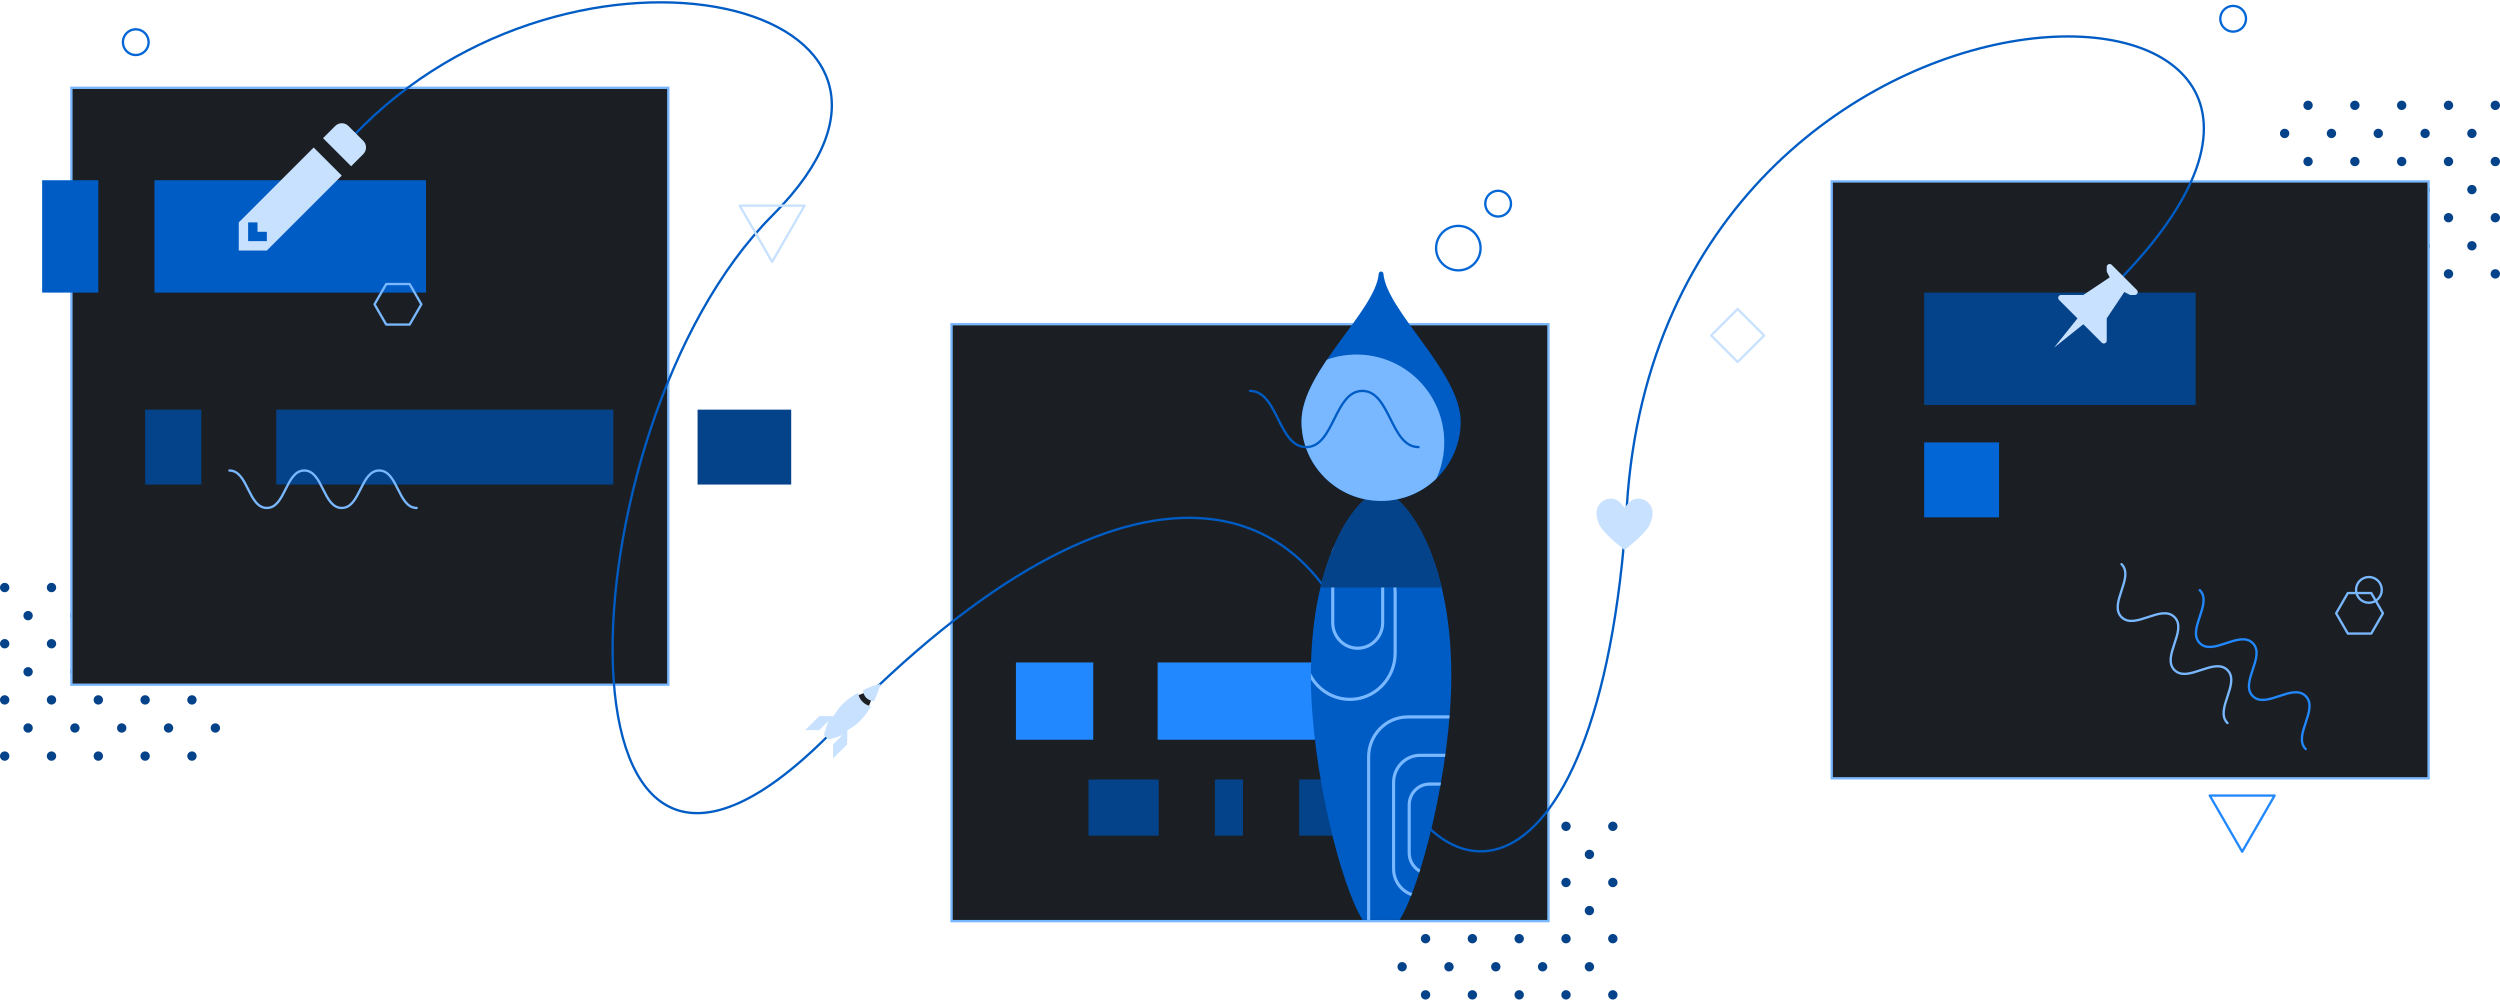
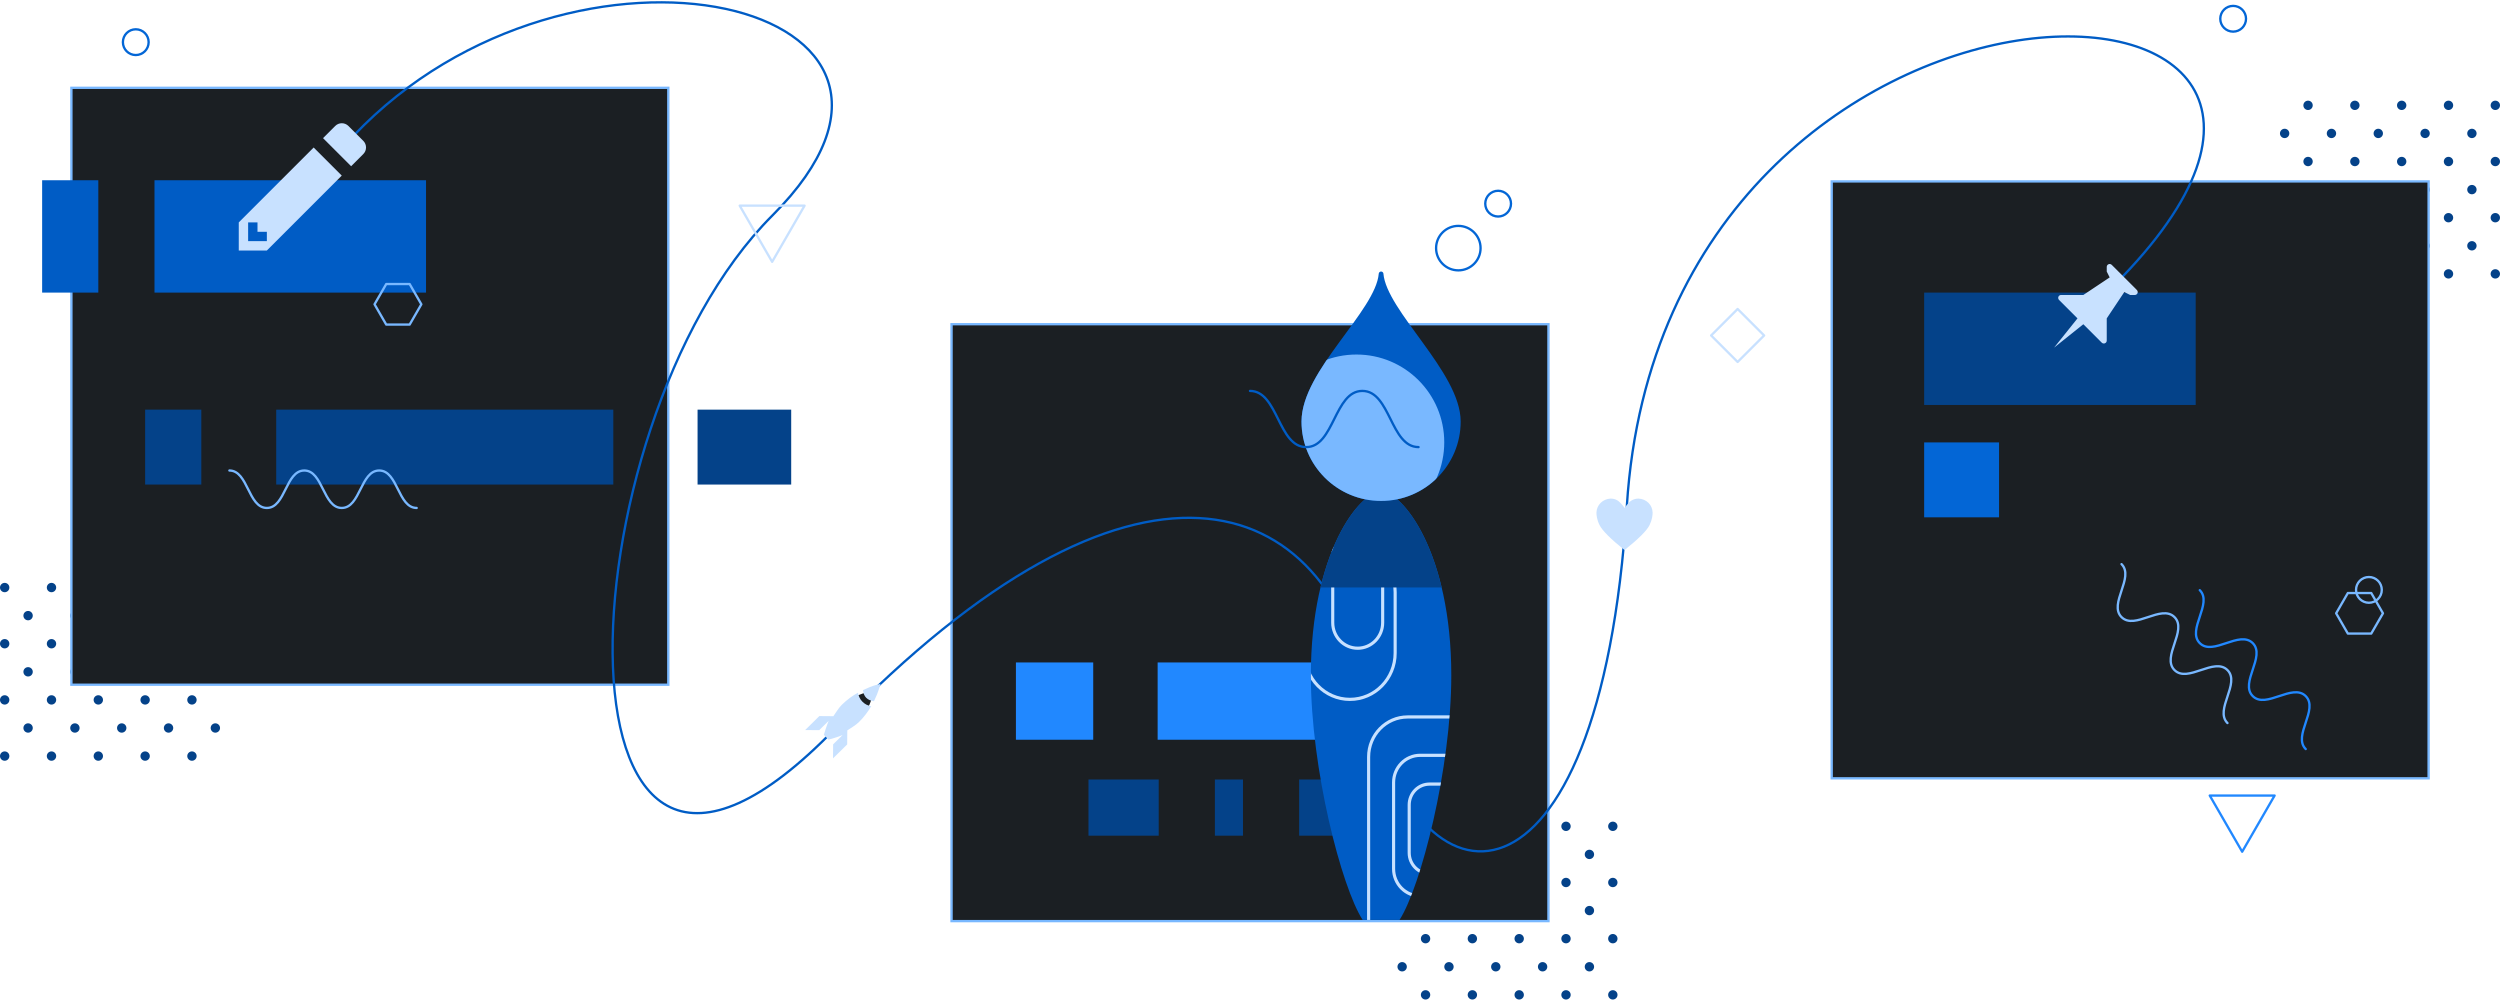
<svg xmlns="http://www.w3.org/2000/svg" width="100%" viewBox="0 0 1068 427" fill="none">
  <path d="M1064 45C1064 46.105 1064.9 47 1066 47C1067.1 47 1068 46.105 1068 45C1068 43.895 1067.1 43 1066 43C1064.9 43 1064 43.895 1064 45Z" fill="#044289" />
  <path d="M1044 45C1044 46.105 1044.9 47 1046 47C1047.1 47 1048 46.105 1048 45C1048 43.895 1047.1 43 1046 43C1044.9 43 1044 43.895 1044 45Z" fill="#044289" />
  <path d="M1024 45C1024 46.105 1024.9 47 1026 47C1027.1 47 1028 46.105 1028 45C1028 43.895 1027.1 43 1026 43C1024.9 43 1024 43.895 1024 45Z" fill="#044289" />
  <path d="M1004 45C1004 46.105 1004.9 47 1006 47C1007.1 47 1008 46.105 1008 45C1008 43.895 1007.1 43 1006 43C1004.9 43 1004 43.895 1004 45Z" fill="#044289" />
  <path d="M984 45C984 46.105 984.895 47 986 47C987.105 47 988 46.105 988 45C988 43.895 987.105 43 986 43C984.895 43 984 43.895 984 45Z" fill="#044289" />
  <path d="M1054 57C1054 58.105 1054.9 59 1056 59C1057.1 59 1058 58.105 1058 57C1058 55.895 1057.1 55 1056 55C1054.9 55 1054 55.895 1054 57Z" fill="#044289" />
  <path d="M1034 57C1034 58.105 1034.9 59 1036 59C1037.1 59 1038 58.105 1038 57C1038 55.895 1037.1 55 1036 55C1034.9 55 1034 55.895 1034 57Z" fill="#044289" />
  <path d="M1014 57C1014 58.105 1014.9 59 1016 59C1017.1 59 1018 58.105 1018 57C1018 55.895 1017.1 55 1016 55C1014.9 55 1014 55.895 1014 57Z" fill="#044289" />
  <path d="M994 57C994 58.105 994.895 59 996 59C997.105 59 998 58.105 998 57C998 55.895 997.105 55 996 55C994.895 55 994 55.895 994 57Z" fill="#044289" />
  <path d="M974 57C974 58.105 974.895 59 976 59C977.105 59 978 58.105 978 57C978 55.895 977.105 55 976 55C974.895 55 974 55.895 974 57Z" fill="#044289" />
  <path d="M1064 69C1064 70.105 1064.9 71 1066 71C1067.1 71 1068 70.105 1068 69C1068 67.895 1067.1 67 1066 67C1064.9 67 1064 67.895 1064 69Z" fill="#044289" />
  <path d="M1044 69C1044 70.105 1044.9 71 1046 71C1047.1 71 1048 70.105 1048 69C1048 67.895 1047.1 67 1046 67C1044.9 67 1044 67.895 1044 69Z" fill="#044289" />
  <path d="M1024 69C1024 70.105 1024.9 71 1026 71C1027.1 71 1028 70.105 1028 69C1028 67.895 1027.1 67 1026 67C1024.9 67 1024 67.895 1024 69Z" fill="#044289" />
  <path d="M1004 69C1004 70.105 1004.9 71 1006 71C1007.1 71 1008 70.105 1008 69C1008 67.895 1007.1 67 1006 67C1004.9 67 1004 67.895 1004 69Z" fill="#044289" />
  <path d="M984 69C984 70.105 984.895 71 986 71C987.105 71 988 70.105 988 69C988 67.895 987.105 67 986 67C984.895 67 984 67.895 984 69Z" fill="#044289" />
  <path d="M1054 81C1054 82.105 1054.9 83 1056 83C1057.1 83 1058 82.105 1058 81C1058 79.895 1057.1 79 1056 79C1054.9 79 1054 79.895 1054 81Z" fill="#044289" />
  <path d="M1034 81C1034 82.105 1034.9 83 1036 83C1037.1 83 1038 82.105 1038 81C1038 79.895 1037.1 79 1036 79C1034.9 79 1034 79.895 1034 81Z" fill="#044289" />
  <path d="M1014 81C1014 82.105 1014.9 83 1016 83C1017.1 83 1018 82.105 1018 81C1018 79.895 1017.1 79 1016 79C1014.9 79 1014 79.895 1014 81Z" fill="#044289" />
  <path d="M994 81C994 82.105 994.895 83 996 83C997.105 83 998 82.105 998 81C998 79.895 997.105 79 996 79C994.895 79 994 79.895 994 81Z" fill="#044289" />
  <path d="M974 81C974 82.105 974.895 83 976 83C977.105 83 978 82.105 978 81C978 79.895 977.105 79 976 79C974.895 79 974 79.895 974 81Z" fill="#044289" />
  <path d="M1064 93C1064 94.105 1064.9 95 1066 95C1067.1 95 1068 94.105 1068 93C1068 91.895 1067.1 91 1066 91C1064.9 91 1064 91.895 1064 93Z" fill="#044289" />
  <path d="M1044 93C1044 94.105 1044.9 95 1046 95C1047.1 95 1048 94.105 1048 93C1048 91.895 1047.1 91 1046 91C1044.9 91 1044 91.895 1044 93Z" fill="#044289" />
  <path d="M1024 93C1024 94.105 1024.9 95 1026 95C1027.1 95 1028 94.105 1028 93C1028 91.895 1027.1 91 1026 91C1024.9 91 1024 91.895 1024 93Z" fill="#044289" />
  <path d="M1004 93C1004 94.105 1004.9 95 1006 95C1007.1 95 1008 94.105 1008 93C1008 91.895 1007.1 91 1006 91C1004.9 91 1004 91.895 1004 93Z" fill="#044289" />
  <path d="M984 93C984 94.105 984.895 95 986 95C987.105 95 988 94.105 988 93C988 91.895 987.105 91 986 91C984.895 91 984 91.895 984 93Z" fill="#044289" />
  <path d="M1054 105C1054 106.105 1054.9 107 1056 107C1057.1 107 1058 106.105 1058 105C1058 103.895 1057.1 103 1056 103C1054.9 103 1054 103.895 1054 105Z" fill="#044289" />
  <path d="M1034 105C1034 106.105 1034.9 107 1036 107C1037.1 107 1038 106.105 1038 105C1038 103.895 1037.1 103 1036 103C1034.9 103 1034 103.895 1034 105Z" fill="#044289" />
  <path d="M1014 105C1014 106.105 1014.9 107 1016 107C1017.1 107 1018 106.105 1018 105C1018 103.895 1017.1 103 1016 103C1014.9 103 1014 103.895 1014 105Z" fill="#044289" />
  <path d="M994 105C994 106.105 994.895 107 996 107C997.105 107 998 106.105 998 105C998 103.895 997.105 103 996 103C994.895 103 994 103.895 994 105Z" fill="#044289" />
  <path d="M974 105C974 106.105 974.895 107 976 107C977.105 107 978 106.105 978 105C978 103.895 977.105 103 976 103C974.895 103 974 103.895 974 105Z" fill="#044289" />
  <path d="M1064 117C1064 118.105 1064.9 119 1066 119C1067.1 119 1068 118.105 1068 117C1068 115.895 1067.1 115 1066 115C1064.9 115 1064 115.895 1064 117Z" fill="#044289" />
  <path d="M1044 117C1044 118.105 1044.9 119 1046 119C1047.1 119 1048 118.105 1048 117C1048 115.895 1047.1 115 1046 115C1044.9 115 1044 115.895 1044 117Z" fill="#044289" />
  <path d="M1024 117C1024 118.105 1024.9 119 1026 119C1027.1 119 1028 118.105 1028 117C1028 115.895 1027.1 115 1026 115C1024.9 115 1024 115.895 1024 117Z" fill="#044289" />
  <path d="M1004 117C1004 118.105 1004.9 119 1006 119C1007.1 119 1008 118.105 1008 117C1008 115.895 1007.1 115 1006 115C1004.9 115 1004 115.895 1004 117Z" fill="#044289" />
  <path d="M984 117C984 118.105 984.895 119 986 119C987.105 119 988 118.105 988 117C988 115.895 987.105 115 986 115C984.895 115 984 115.895 984 117Z" fill="#044289" />
  <rect x="782.5" y="77.5" width="255" height="255" fill="#1B1F23" stroke="#79B8FF" />
  <circle cx="954" cy="8.014" r="5.5" stroke="#0366D6" />
  <circle cx="58" cy="18.014" r="5.5" stroke="#0366D6" />
  <path d="M4 251C4 252.105 3.105 253 2 253C0.895 253 0 252.105 0 251C0 249.895 0.895 249 2 249C3.105 249 4 249.895 4 251Z" fill="#044289" />
  <path d="M24 251C24 252.105 23.105 253 22 253C20.895 253 20 252.105 20 251C20 249.895 20.895 249 22 249C23.105 249 24 249.895 24 251Z" fill="#044289" />
  <path d="M44 251C44 252.105 43.105 253 42 253C40.895 253 40 252.105 40 251C40 249.895 40.895 249 42 249C43.105 249 44 249.895 44 251Z" fill="#044289" />
  <path d="M64 251C64 252.105 63.105 253 62 253C60.895 253 60 252.105 60 251C60 249.895 60.895 249 62 249C63.105 249 64 249.895 64 251Z" fill="#044289" />
  <path d="M84 251C84 252.105 83.105 253 82 253C80.895 253 80 252.105 80 251C80 249.895 80.895 249 82 249C83.105 249 84 249.895 84 251Z" fill="#044289" />
  <path d="M14 263C14 264.105 13.105 265 12 265C10.895 265 10 264.105 10 263C10 261.895 10.895 261 12 261C13.105 261 14 261.895 14 263Z" fill="#044289" />
  <path d="M34 263C34 264.105 33.105 265 32 265C30.895 265 30 264.105 30 263C30 261.895 30.895 261 32 261C33.105 261 34 261.895 34 263Z" fill="#044289" />
  <path d="M54 263C54 264.105 53.105 265 52 265C50.895 265 50 264.105 50 263C50 261.895 50.895 261 52 261C53.105 261 54 261.895 54 263Z" fill="#044289" />
  <path d="M74 263C74 264.105 73.105 265 72 265C70.895 265 70 264.105 70 263C70 261.895 70.895 261 72 261C73.105 261 74 261.895 74 263Z" fill="#044289" />
  <path d="M94 263C94 264.105 93.105 265 92 265C90.895 265 90 264.105 90 263C90 261.895 90.895 261 92 261C93.105 261 94 261.895 94 263Z" fill="#044289" />
  <path d="M4 275C4 276.105 3.105 277 2 277C0.895 277 0 276.105 0 275C0 273.895 0.895 273 2 273C3.105 273 4 273.895 4 275Z" fill="#044289" />
  <path d="M24 275C24 276.105 23.105 277 22 277C20.895 277 20 276.105 20 275C20 273.895 20.895 273 22 273C23.105 273 24 273.895 24 275Z" fill="#044289" />
  <path d="M44 275C44 276.105 43.105 277 42 277C40.895 277 40 276.105 40 275C40 273.895 40.895 273 42 273C43.105 273 44 273.895 44 275Z" fill="#044289" />
  <path d="M64 275C64 276.105 63.105 277 62 277C60.895 277 60 276.105 60 275C60 273.895 60.895 273 62 273C63.105 273 64 273.895 64 275Z" fill="#044289" />
  <path d="M84 275C84 276.105 83.105 277 82 277C80.895 277 80 276.105 80 275C80 273.895 80.895 273 82 273C83.105 273 84 273.895 84 275Z" fill="#044289" />
  <path d="M14 287C14 288.105 13.105 289 12 289C10.895 289 10 288.105 10 287C10 285.895 10.895 285 12 285C13.105 285 14 285.895 14 287Z" fill="#044289" />
  <path d="M34 287C34 288.105 33.105 289 32 289C30.895 289 30 288.105 30 287C30 285.895 30.895 285 32 285C33.105 285 34 285.895 34 287Z" fill="#044289" />
  <path d="M54 287C54 288.105 53.105 289 52 289C50.895 289 50 288.105 50 287C50 285.895 50.895 285 52 285C53.105 285 54 285.895 54 287Z" fill="#044289" />
  <path d="M74 287C74 288.105 73.105 289 72 289C70.895 289 70 288.105 70 287C70 285.895 70.895 285 72 285C73.105 285 74 285.895 74 287Z" fill="#044289" />
  <path d="M94 287C94 288.105 93.105 289 92 289C90.895 289 90 288.105 90 287C90 285.895 90.895 285 92 285C93.105 285 94 285.895 94 287Z" fill="#044289" />
  <path d="M4 299C4 300.105 3.105 301 2 301C0.895 301 0 300.105 0 299C0 297.895 0.895 297 2 297C3.105 297 4 297.895 4 299Z" fill="#044289" />
  <path d="M24 299C24 300.105 23.105 301 22 301C20.895 301 20 300.105 20 299C20 297.895 20.895 297 22 297C23.105 297 24 297.895 24 299Z" fill="#044289" />
  <path d="M44 299C44 300.105 43.105 301 42 301C40.895 301 40 300.105 40 299C40 297.895 40.895 297 42 297C43.105 297 44 297.895 44 299Z" fill="#044289" />
  <path d="M64 299C64 300.105 63.105 301 62 301C60.895 301 60 300.105 60 299C60 297.895 60.895 297 62 297C63.105 297 64 297.895 64 299Z" fill="#044289" />
  <path d="M84 299C84 300.105 83.105 301 82 301C80.895 301 80 300.105 80 299C80 297.895 80.895 297 82 297C83.105 297 84 297.895 84 299Z" fill="#044289" />
  <path d="M14 311C14 312.105 13.105 313 12 313C10.895 313 10 312.105 10 311C10 309.895 10.895 309 12 309C13.105 309 14 309.895 14 311Z" fill="#044289" />
  <path d="M34 311C34 312.105 33.105 313 32 313C30.895 313 30 312.105 30 311C30 309.895 30.895 309 32 309C33.105 309 34 309.895 34 311Z" fill="#044289" />
  <path d="M54 311C54 312.105 53.105 313 52 313C50.895 313 50 312.105 50 311C50 309.895 50.895 309 52 309C53.105 309 54 309.895 54 311Z" fill="#044289" />
  <path d="M74 311C74 312.105 73.105 313 72 313C70.895 313 70 312.105 70 311C70 309.895 70.895 309 72 309C73.105 309 74 309.895 74 311Z" fill="#044289" />
  <path d="M94 311C94 312.105 93.105 313 92 313C90.895 313 90 312.105 90 311C90 309.895 90.895 309 92 309C93.105 309 94 309.895 94 311Z" fill="#044289" />
  <path d="M4 323C4 324.105 3.105 325 2 325C0.895 325 0 324.105 0 323C0 321.895 0.895 321 2 321C3.105 321 4 321.895 4 323Z" fill="#044289" />
  <path d="M24 323C24 324.105 23.105 325 22 325C20.895 325 20 324.105 20 323C20 321.895 20.895 321 22 321C23.105 321 24 321.895 24 323Z" fill="#044289" />
  <path d="M44 323C44 324.105 43.105 325 42 325C40.895 325 40 324.105 40 323C40 321.895 40.895 321 42 321C43.105 321 44 321.895 44 323Z" fill="#044289" />
  <path d="M64 323C64 324.105 63.105 325 62 325C60.895 325 60 324.105 60 323C60 321.895 60.895 321 62 321C63.105 321 64 321.895 64 323Z" fill="#044289" />
  <path d="M84 323C84 324.105 83.105 325 82 325C80.895 325 80 324.105 80 323C80 321.895 80.895 321 82 321C83.105 321 84 321.895 84 323Z" fill="#044289" />
  <rect x="30.5" y="37.514" width="255" height="255" fill="#1B1F23" stroke="#79B8FF" />
  <path fill-rule="evenodd" clip-rule="evenodd" d="M596 303H588L594 289L576 307H584L578 321L596 303V303Z" fill="#C8E1FF" />
  <rect x="62" y="175" width="24" height="32" fill="#044289" />
  <rect x="118" y="175" width="144" height="32" fill="#044289" />
  <rect x="298" y="175" width="40" height="32" fill="#044289" />
  <rect x="18" y="77" width="24" height="48" fill="#005CC5" />
  <rect x="66" y="77" width="116" height="48" fill="#005CC5" />
  <path d="M178 217C170 217 170 201 162 201C154 201 154 217 146 217C138 217 138 201 130 201C122 201 122 217 114 217C106 217 106 201 98 201" stroke="#79B8FF" stroke-linecap="round" stroke-linejoin="round" />
  <path d="M180 130L175 138.66H165L160 130L165 121.34H175L180 130Z" stroke="#79B8FF" stroke-linecap="round" stroke-linejoin="round" />
  <rect x="742.313" y="132" width="16" height="16" transform="rotate(45 742.313 132)" stroke="#C8E1FF" stroke-linejoin="round" />
  <path d="M687 353C687 354.105 687.895 355 689 355C690.105 355 691 354.105 691 353C691 351.895 690.105 351 689 351C687.895 351 687 351.895 687 353Z" fill="#044289" />
  <path d="M667 353C667 354.105 667.895 355 669 355C670.105 355 671 354.105 671 353C671 351.895 670.105 351 669 351C667.895 351 667 351.895 667 353Z" fill="#044289" />
  <path d="M647 353C647 354.105 647.895 355 649 355C650.105 355 651 354.105 651 353C651 351.895 650.105 351 649 351C647.895 351 647 351.895 647 353Z" fill="#044289" />
  <path d="M627 353C627 354.105 627.895 355 629 355C630.105 355 631 354.105 631 353C631 351.895 630.105 351 629 351C627.895 351 627 351.895 627 353Z" fill="#044289" />
  <path d="M607 353C607 354.105 607.895 355 609 355C610.105 355 611 354.105 611 353C611 351.895 610.105 351 609 351C607.895 351 607 351.895 607 353Z" fill="#044289" />
  <path d="M677 365C677 366.105 677.895 367 679 367C680.105 367 681 366.105 681 365C681 363.895 680.105 363 679 363C677.895 363 677 363.895 677 365Z" fill="#044289" />
  <path d="M657 365C657 366.105 657.895 367 659 367C660.105 367 661 366.105 661 365C661 363.895 660.105 363 659 363C657.895 363 657 363.895 657 365Z" fill="#044289" />
  <path d="M637 365C637 366.105 637.895 367 639 367C640.105 367 641 366.105 641 365C641 363.895 640.105 363 639 363C637.895 363 637 363.895 637 365Z" fill="#044289" />
  <path d="M617 365C617 366.105 617.895 367 619 367C620.105 367 621 366.105 621 365C621 363.895 620.105 363 619 363C617.895 363 617 363.895 617 365Z" fill="#044289" />
  <path d="M597 365C597 366.105 597.895 367 599 367C600.105 367 601 366.105 601 365C601 363.895 600.105 363 599 363C597.895 363 597 363.895 597 365Z" fill="#044289" />
  <path d="M687 377C687 378.105 687.895 379 689 379C690.105 379 691 378.105 691 377C691 375.895 690.105 375 689 375C687.895 375 687 375.895 687 377Z" fill="#044289" />
  <path d="M667 377C667 378.105 667.895 379 669 379C670.105 379 671 378.105 671 377C671 375.895 670.105 375 669 375C667.895 375 667 375.895 667 377Z" fill="#044289" />
  <path d="M647 377C647 378.105 647.895 379 649 379C650.105 379 651 378.105 651 377C651 375.895 650.105 375 649 375C647.895 375 647 375.895 647 377Z" fill="#044289" />
  <path d="M627 377C627 378.105 627.895 379 629 379C630.105 379 631 378.105 631 377C631 375.895 630.105 375 629 375C627.895 375 627 375.895 627 377Z" fill="#044289" />
  <path d="M607 377C607 378.105 607.895 379 609 379C610.105 379 611 378.105 611 377C611 375.895 610.105 375 609 375C607.895 375 607 375.895 607 377Z" fill="#044289" />
  <path d="M677 389C677 390.105 677.895 391 679 391C680.105 391 681 390.105 681 389C681 387.895 680.105 387 679 387C677.895 387 677 387.895 677 389Z" fill="#044289" />
  <path d="M657 389C657 390.105 657.895 391 659 391C660.105 391 661 390.105 661 389C661 387.895 660.105 387 659 387C657.895 387 657 387.895 657 389Z" fill="#044289" />
  <path d="M637 389C637 390.105 637.895 391 639 391C640.105 391 641 390.105 641 389C641 387.895 640.105 387 639 387C637.895 387 637 387.895 637 389Z" fill="#044289" />
  <path d="M617 389C617 390.105 617.895 391 619 391C620.105 391 621 390.105 621 389C621 387.895 620.105 387 619 387C617.895 387 617 387.895 617 389Z" fill="#044289" />
  <path d="M597 389C597 390.105 597.895 391 599 391C600.105 391 601 390.105 601 389C601 387.895 600.105 387 599 387C597.895 387 597 387.895 597 389Z" fill="#044289" />
  <path d="M687 401C687 402.105 687.895 403 689 403C690.105 403 691 402.105 691 401C691 399.895 690.105 399 689 399C687.895 399 687 399.895 687 401Z" fill="#044289" />
  <path d="M667 401C667 402.105 667.895 403 669 403C670.105 403 671 402.105 671 401C671 399.895 670.105 399 669 399C667.895 399 667 399.895 667 401Z" fill="#044289" />
  <path d="M647 401C647 402.105 647.895 403 649 403C650.105 403 651 402.105 651 401C651 399.895 650.105 399 649 399C647.895 399 647 399.895 647 401Z" fill="#044289" />
  <path d="M627 401C627 402.105 627.895 403 629 403C630.105 403 631 402.105 631 401C631 399.895 630.105 399 629 399C627.895 399 627 399.895 627 401Z" fill="#044289" />
  <path d="M607 401C607 402.105 607.895 403 609 403C610.105 403 611 402.105 611 401C611 399.895 610.105 399 609 399C607.895 399 607 399.895 607 401Z" fill="#044289" />
  <path d="M677 413C677 414.105 677.895 415 679 415C680.105 415 681 414.105 681 413C681 411.895 680.105 411 679 411C677.895 411 677 411.895 677 413Z" fill="#044289" />
  <path d="M657 413C657 414.105 657.895 415 659 415C660.105 415 661 414.105 661 413C661 411.895 660.105 411 659 411C657.895 411 657 411.895 657 413Z" fill="#044289" />
  <path d="M637 413C637 414.105 637.895 415 639 415C640.105 415 641 414.105 641 413C641 411.895 640.105 411 639 411C637.895 411 637 411.895 637 413Z" fill="#044289" />
  <path d="M617 413C617 414.105 617.895 415 619 415C620.105 415 621 414.105 621 413C621 411.895 620.105 411 619 411C617.895 411 617 411.895 617 413Z" fill="#044289" />
  <path d="M597 413C597 414.105 597.895 415 599 415C600.105 415 601 414.105 601 413C601 411.895 600.105 411 599 411C597.895 411 597 411.895 597 413Z" fill="#044289" />
  <path d="M687 425C687 426.105 687.895 427 689 427C690.105 427 691 426.105 691 425C691 423.895 690.105 423 689 423C687.895 423 687 423.895 687 425Z" fill="#044289" />
  <path d="M667 425C667 426.105 667.895 427 669 427C670.105 427 671 426.105 671 425C671 423.895 670.105 423 669 423C667.895 423 667 423.895 667 425Z" fill="#044289" />
  <path d="M647 425C647 426.105 647.895 427 649 427C650.105 427 651 426.105 651 425C651 423.895 650.105 423 649 423C647.895 423 647 423.895 647 425Z" fill="#044289" />
  <path d="M627 425C627 426.105 627.895 427 629 427C630.105 427 631 426.105 631 425C631 423.895 630.105 423 629 423C627.895 423 627 423.895 627 425Z" fill="#044289" />
  <path d="M607 425C607 426.105 607.895 427 609 427C610.105 427 611 426.105 611 425C611 423.895 610.105 423 609 423C607.895 423 607 423.895 607 425Z" fill="#044289" />
  <rect x="406.5" y="138.5" width="255" height="255" fill="#1B1F23" stroke="#79B8FF" />
  <rect width="116" height="48" transform="matrix(-1 0 0 1 938 125)" fill="#044289" />
  <rect width="32" height="32" transform="matrix(-1 0 0 1 854 189)" fill="#0366D6" />
  <path d="M1018 262L1013 270.66H1003L998 262L1003 253.34H1013L1018 262Z" stroke="#79B8FF" stroke-linecap="round" stroke-linejoin="round" />
  <path d="M971.713 339.856L957.856 363.856L944 339.856L971.713 339.856Z" stroke="#2188FF" stroke-linecap="round" stroke-linejoin="round" />
  <circle cx="1012" cy="252" r="5.5" stroke="#79B8FF" />
  <path d="M985 320C979.343 314.343 990.657 303.029 985 297.373C979.343 291.716 968.029 303.029 962.373 297.373C956.716 291.716 968.029 280.402 962.373 274.745C956.716 269.088 945.402 280.402 939.745 274.745C934.088 269.088 945.402 257.775 939.745 252.118" stroke="#2188FF" stroke-linecap="round" stroke-linejoin="round" />
  <path d="M951.568 308.882C945.912 303.225 957.225 291.912 951.568 286.255C945.912 280.598 934.598 291.912 928.941 286.255C923.284 280.598 934.598 269.284 928.941 263.627C923.284 257.971 911.97 269.284 906.314 263.627C900.657 257.971 911.97 246.657 906.314 241" stroke="#79B8FF" stroke-linecap="round" stroke-linejoin="round" />
  <path d="M151 58.014C245 -40.986 421 1.014 330 92.014C239 183.014 230.256 442.231 357 311.014C484.5 179.014 567.5 208.014 585 298.514C603.341 393.366 683.384 399.698 695 216.014C711 -36.986 1054.5 -29.486 903 122.014" stroke="#005CC5" />
  <path fill-rule="evenodd" clip-rule="evenodd" d="M900 114.014V116.014L901.25 118.514L890 126.014H880.5C879.4 126.014 878.825 127.339 879.65 128.164L887.5 136.014L877.5 148.514L890 138.514L897.85 146.364C898.675 147.189 900 146.589 900 145.514V136.014L907.5 124.764L910 126.014H912C913.1 126.014 913.675 124.689 912.85 123.864L902.15 113.164C901.325 112.339 900 112.939 900 114.014V114.014Z" fill="#C8E1FF" />
  <ellipse cx="363.305" cy="304.896" rx="11.79" ry="4.337" transform="rotate(-44.8239 363.305 304.896)" fill="#1B1F23" />
  <path fill-rule="evenodd" clip-rule="evenodd" d="M368.412 299.747C367.877 299.202 367.482 298.639 367.168 297.976C366.853 297.353 366.639 296.652 366.506 295.93C365.34 296.58 364.173 297.31 363.026 298.16C361.858 299.03 360.73 300.02 359.62 301.09C358.208 302.478 356.929 304.687 356.018 305.959L350.018 305.907L343.966 311.874L349.965 311.927L354 307.962C353.307 309.496 351.908 313.904 351.948 313.944L353.93 315.961C353.97 316.002 358.401 314.72 359.948 314.014L355.913 317.979L355.86 323.978L361.913 318.031L361.965 312.031C363.253 311.142 365.484 309.882 366.896 308.514C368.005 307.424 369.015 306.273 369.865 305.14C370.755 303.988 371.506 302.834 372.175 301.72C371.457 301.554 370.779 301.328 370.121 301.022C369.504 300.697 368.948 300.292 368.412 299.747ZM376.139 292.154C376.139 292.154 375.952 292.913 375.52 294.269C375.108 295.665 374.393 297.419 373.354 299.57C371.956 299.398 370.82 298.888 370.047 298.101C369.274 297.315 368.803 296.21 368.675 294.809C370.844 293.788 372.591 293.083 373.974 292.695C375.378 292.308 376.139 292.154 376.139 292.154Z" fill="#C8E1FF" />
  <path fill-rule="evenodd" clip-rule="evenodd" d="M102 95.014V107.014H114L146 75.014L134 63.014L102 95.014ZM114 103.014H106V95.014H110V99.014H114V103.014ZM155.2 65.814L150 71.014L138 59.014L143.2 53.814C144.76 52.254 147.28 52.254 148.84 53.814L155.2 60.174C156.76 61.734 156.76 64.254 155.2 65.814Z" fill="#C8E1FF" />
  <path fill-rule="evenodd" clip-rule="evenodd" d="M700 213C698.06 213 696.62 213.84 695.6 215C694.58 216.16 694.04 216.84 694 217C693.96 216.84 693.44 216.16 692.4 215C691.36 213.84 690.06 213 688 213C684.736 213.172 682.093 215.665 682 219C682 220.04 682.18 222.04 683.34 224.34C684.5 226.64 688.02 230.22 694 235C699.96 230.22 703.54 226.66 704.68 224.34C705.82 222.02 706 220 706 219C705.906 215.62 703.316 213.175 700 213Z" fill="#C8E1FF" />
  <path d="M343.713 87.856L329.856 111.856L316 87.856L343.713 87.856Z" stroke="#C8E1FF" stroke-linejoin="round" />
  <circle cx="623" cy="106" r="9.5" stroke="#0366D6" />
  <circle cx="640" cy="87" r="5.5" stroke="#0366D6" />
  <rect x="465" y="333" width="30" height="24" fill="#044289" />
  <rect x="555" y="333" width="30" height="24" fill="#044289" />
  <rect x="519" y="333" width="12" height="24" fill="#044289" />
  <rect x="434" y="283" width="33.024" height="33.016" fill="#2188FF" />
  <rect x="494.543" y="283" width="88.063" height="33.016" fill="#2188FF" />
  <path fill-rule="evenodd" clip-rule="evenodd" d="M597.867 393C606.931 378.963 619.996 328.425 619.996 288.526C619.996 236.105 599.2 209.999 589.996 209.999C580.791 209.999 559.996 236.105 559.996 288.526C559.996 328.425 573.061 378.963 582.125 393H597.867Z" fill="#005CC5" />
  <mask id="mask0" mask-type="alpha" maskUnits="userSpaceOnUse" x="559" y="209" width="61" height="184">
    <path fill-rule="evenodd" clip-rule="evenodd" d="M597.867 393C606.931 378.963 619.996 328.425 619.996 288.526C619.996 236.105 599.2 209.999 589.996 209.999C580.791 209.999 559.996 236.105 559.996 288.526C559.996 328.425 573.061 378.963 582.125 393H597.867Z" fill="#005CC5" />
  </mask>
  <g mask="url(#mask0)">
-     <path fill-rule="evenodd" clip-rule="evenodd" d="M591.341 244.146C591.341 237.735 586.267 232.537 580.008 232.537C573.749 232.537 568.675 237.735 568.675 244.146V265.997C568.675 272.408 573.749 277.605 580.008 277.605C586.267 277.605 591.341 272.408 591.341 265.997V244.146ZM580.008 233.903C585.531 233.903 590.008 238.489 590.008 244.146V265.997C590.008 271.653 585.531 276.239 580.008 276.239C574.485 276.239 570.008 271.653 570.008 265.997V244.146C570.008 238.489 574.485 233.903 580.008 233.903Z" fill="#79B8FF" />
-     <path fill-rule="evenodd" clip-rule="evenodd" d="M596.675 253.023C596.675 241.709 587.721 232.537 576.675 232.537C565.629 232.537 556.675 241.709 556.675 253.023V278.971C556.675 290.284 565.629 299.456 576.675 299.456C587.721 299.456 596.675 290.284 596.675 278.971V253.023ZM576.675 233.903C586.984 233.903 595.341 242.463 595.341 253.023V278.971C595.341 289.53 586.984 298.09 576.675 298.09C566.365 298.09 558.008 289.53 558.008 278.971V253.023C558.008 242.463 566.365 233.903 576.675 233.903Z" fill="#79B8FF" />
-     <path fill-rule="evenodd" clip-rule="evenodd" d="M620.008 305.602H601.341C591.769 305.602 584.008 313.55 584.008 323.355V402.565C584.008 412.37 591.769 420.319 601.341 420.319H620.008C629.581 420.319 637.341 412.37 637.341 402.565V323.355C637.341 313.55 629.581 305.602 620.008 305.602ZM620.008 306.967C628.845 306.967 636.008 314.304 636.008 323.355V402.565C636.008 411.616 628.845 418.953 620.008 418.953H601.341C592.505 418.953 585.341 411.616 585.341 402.565V323.355C585.341 314.304 592.505 306.967 601.341 306.967H620.008Z" fill="#79B8FF" />
-     <path fill-rule="evenodd" clip-rule="evenodd" d="M617.341 321.99H606.675C600.047 321.99 594.675 327.493 594.675 334.281V371.154C594.675 377.943 600.047 383.446 606.675 383.446H617.341C623.969 383.446 629.341 377.943 629.341 371.154V334.281C629.341 327.493 623.969 321.99 617.341 321.99ZM617.341 323.355C623.233 323.355 628.008 328.247 628.008 334.281V371.154C628.008 377.188 623.233 382.08 617.341 382.08H606.675C600.784 382.08 596.008 377.188 596.008 371.154V334.281C596.008 328.247 600.784 323.355 606.675 323.355H617.341Z" fill="#79B8FF" />
-     <path fill-rule="evenodd" clip-rule="evenodd" d="M617.341 334.281H610.675C605.52 334.281 601.341 338.561 601.341 343.841V364.326C601.341 369.606 605.52 373.886 610.675 373.886H617.341C622.496 373.886 626.675 369.606 626.675 364.326V343.841C626.675 338.561 622.496 334.281 617.341 334.281ZM617.341 335.647C621.76 335.647 625.341 339.315 625.341 343.841V364.326C625.341 368.851 621.76 372.52 617.341 372.52H610.675C606.257 372.52 602.675 368.851 602.675 364.326V343.841C602.675 339.315 606.257 335.647 610.675 335.647H617.341Z" fill="#79B8FF" />
+     <path fill-rule="evenodd" clip-rule="evenodd" d="M591.341 244.146C591.341 237.735 586.267 232.537 580.008 232.537C573.749 232.537 568.675 237.735 568.675 244.146V265.997C568.675 272.408 573.749 277.605 580.008 277.605C586.267 277.605 591.341 272.408 591.341 265.997V244.146ZM580.008 233.903C585.531 233.903 590.008 238.489 590.008 244.146V265.997C590.008 271.653 585.531 276.239 580.008 276.239C574.485 276.239 570.008 271.653 570.008 265.997V244.146C570.008 238.489 574.485 233.903 580.008 233.903Z" fill="#C8E1FF" />
+     <path fill-rule="evenodd" clip-rule="evenodd" d="M596.675 253.023C596.675 241.709 587.721 232.537 576.675 232.537C565.629 232.537 556.675 241.709 556.675 253.023V278.971C556.675 290.284 565.629 299.456 576.675 299.456C587.721 299.456 596.675 290.284 596.675 278.971V253.023ZM576.675 233.903C586.984 233.903 595.341 242.463 595.341 253.023V278.971C595.341 289.53 586.984 298.09 576.675 298.09C566.365 298.09 558.008 289.53 558.008 278.971V253.023C558.008 242.463 566.365 233.903 576.675 233.903Z" fill="#C8E1FF" />
+     <path fill-rule="evenodd" clip-rule="evenodd" d="M620.008 305.602H601.341C591.769 305.602 584.008 313.55 584.008 323.355V402.565C584.008 412.37 591.769 420.319 601.341 420.319H620.008C629.581 420.319 637.341 412.37 637.341 402.565V323.355C637.341 313.55 629.581 305.602 620.008 305.602ZM620.008 306.967C628.845 306.967 636.008 314.304 636.008 323.355V402.565C636.008 411.616 628.845 418.953 620.008 418.953H601.341C592.505 418.953 585.341 411.616 585.341 402.565V323.355C585.341 314.304 592.505 306.967 601.341 306.967H620.008Z" fill="#C8E1FF" />
+     <path fill-rule="evenodd" clip-rule="evenodd" d="M617.341 321.99H606.675C600.047 321.99 594.675 327.493 594.675 334.281V371.154C594.675 377.943 600.047 383.446 606.675 383.446H617.341C623.969 383.446 629.341 377.943 629.341 371.154V334.281C629.341 327.493 623.969 321.99 617.341 321.99ZM617.341 323.355C623.233 323.355 628.008 328.247 628.008 334.281V371.154C628.008 377.188 623.233 382.08 617.341 382.08H606.675C600.784 382.08 596.008 377.188 596.008 371.154V334.281C596.008 328.247 600.784 323.355 606.675 323.355H617.341Z" fill="#C8E1FF" />
+     <path fill-rule="evenodd" clip-rule="evenodd" d="M617.341 334.281H610.675C605.52 334.281 601.341 338.561 601.341 343.841V364.326C601.341 369.606 605.52 373.886 610.675 373.886H617.341C622.496 373.886 626.675 369.606 626.675 364.326V343.841C626.675 338.561 622.496 334.281 617.341 334.281ZM617.341 335.647C621.76 335.647 625.341 339.315 625.341 343.841V364.326C625.341 368.851 621.76 372.52 617.341 372.52H610.675C606.257 372.52 602.675 368.851 602.675 364.326V343.841C602.675 339.315 606.257 335.647 610.675 335.647H617.341Z" fill="#C8E1FF" />
  </g>
  <path fill-rule="evenodd" clip-rule="evenodd" d="M615.887 250.974H564.104C570.64 223.631 583.344 209.999 589.996 209.999C596.647 209.999 609.351 223.631 615.887 250.974Z" fill="#044289" />
  <path d="M623 180.086C623 198.265 608.225 213.001 590 213.001C571.775 213.001 557 198.265 557 180.086C557 158.829 588.625 133.457 590 117C591.375 133.457 623 159.515 623 180.086Z" fill="#005CC5" stroke="#005CC5" stroke-width="2" stroke-linecap="round" stroke-linejoin="round" />
  <mask id="mask1" mask-type="alpha" maskUnits="userSpaceOnUse" x="556" y="116" width="68" height="99">
    <path d="M623 180.086C623 198.265 608.225 213.001 590 213.001C571.775 213.001 557 198.265 557 180.086C557 158.829 588.625 133.457 590 117C591.375 133.457 623 159.515 623 180.086Z" fill="#C8E1FF" stroke="#C8E1FF" stroke-width="2" />
  </mask>
  <g mask="url(#mask1)">
    <path d="M615.987 188.954C615.987 209.113 599.646 225.455 579.487 225.455C559.329 225.455 542.987 209.113 542.987 188.954C542.987 168.796 559.329 152.454 579.487 152.454C599.646 152.454 615.987 168.796 615.987 188.954Z" fill="#79B8FF" stroke="#79B8FF" stroke-width="2" />
  </g>
  <path d="M534 167C546 167 546 191 558 191C570 191 570 167 582 167C594 167 594 191 606 191" stroke="#005CC5" stroke-linecap="round" />
</svg>
